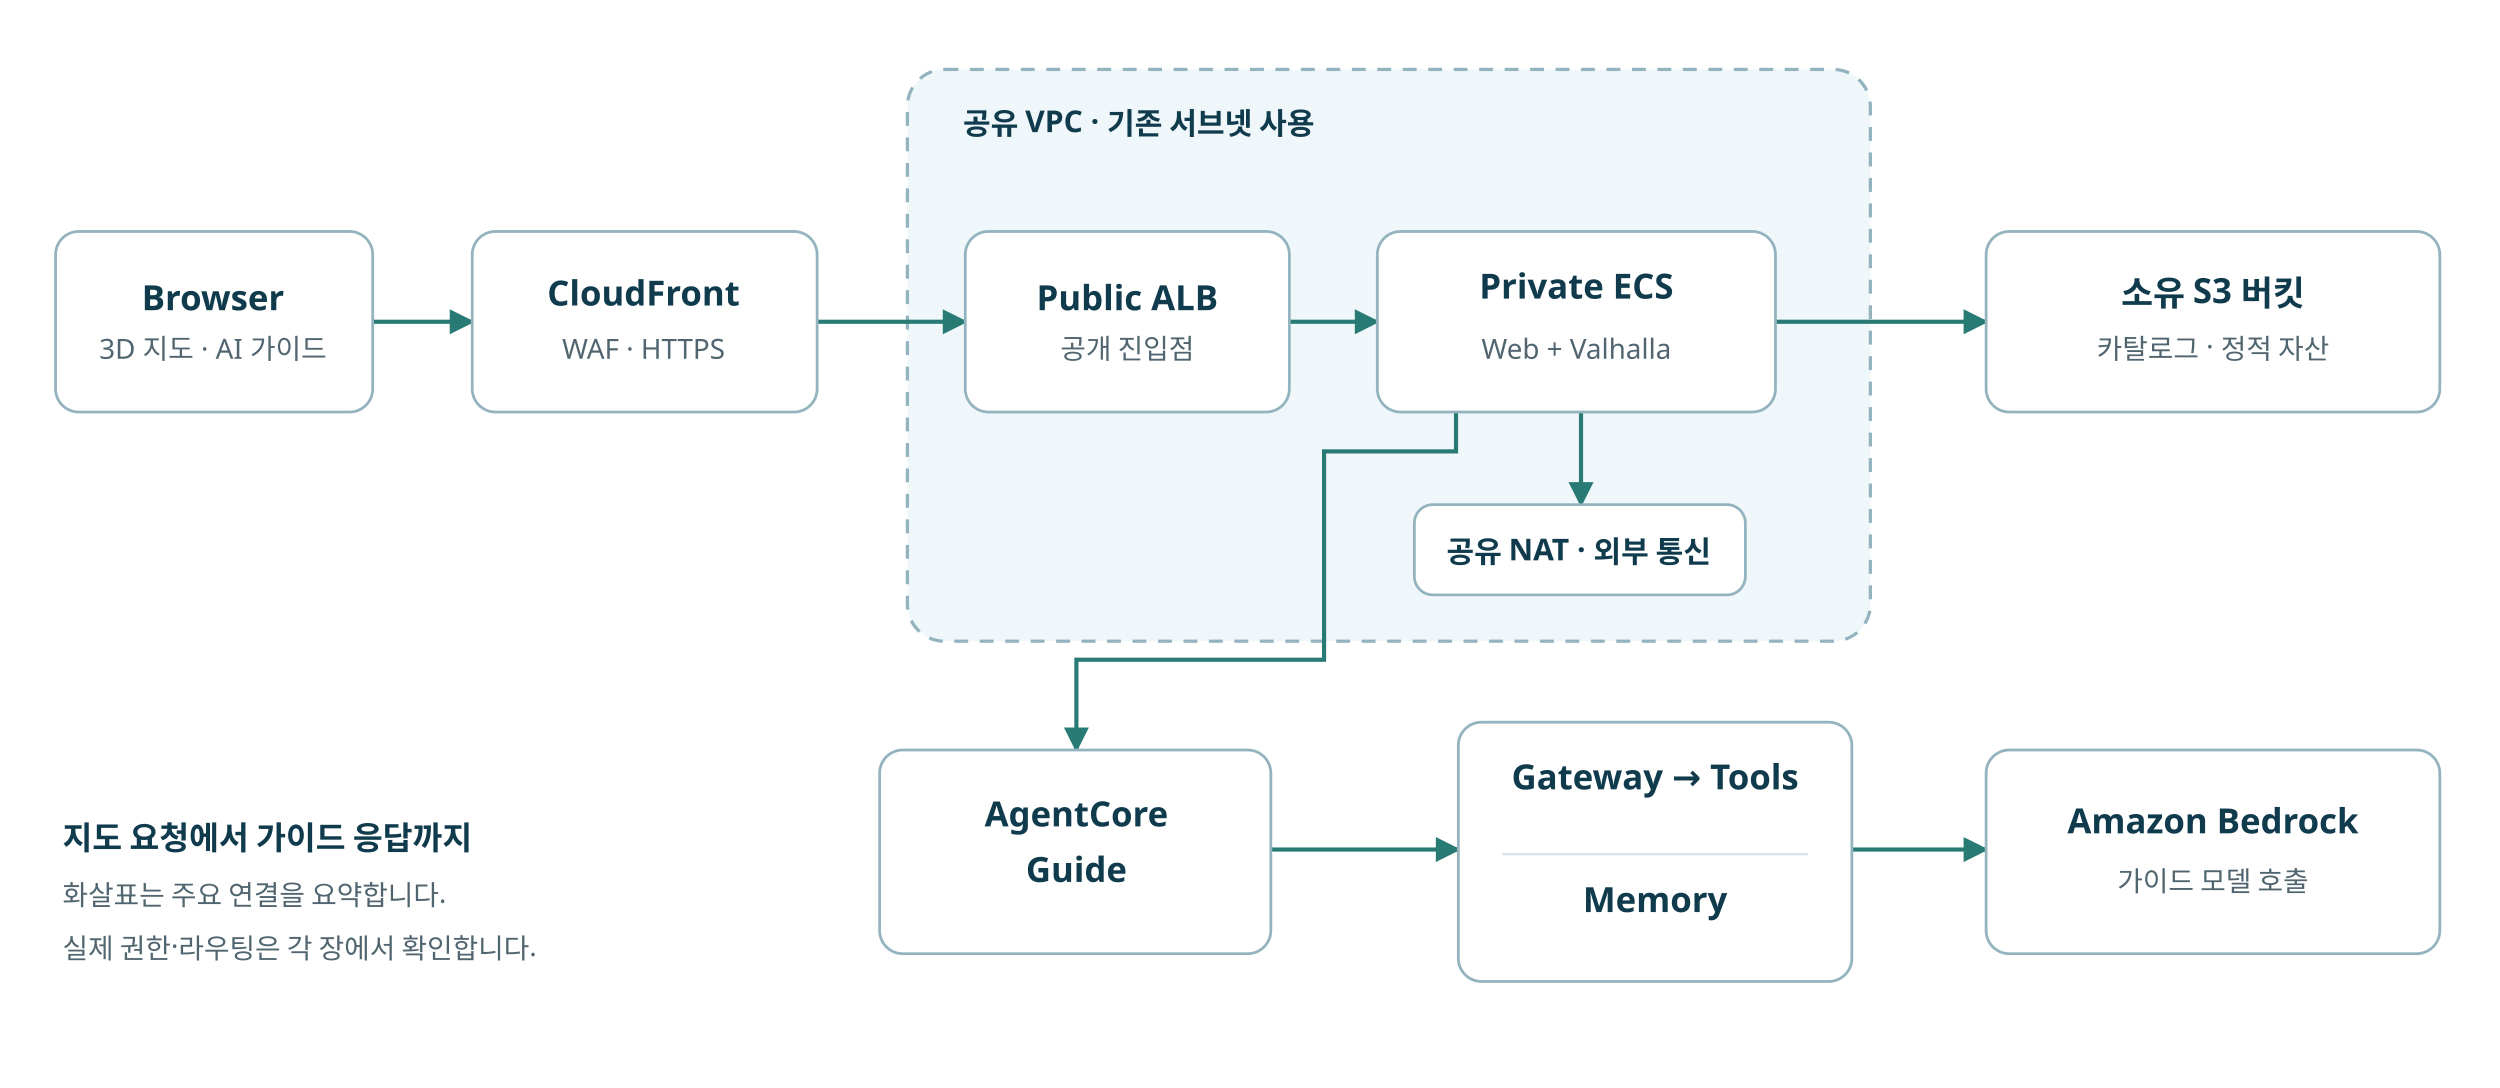
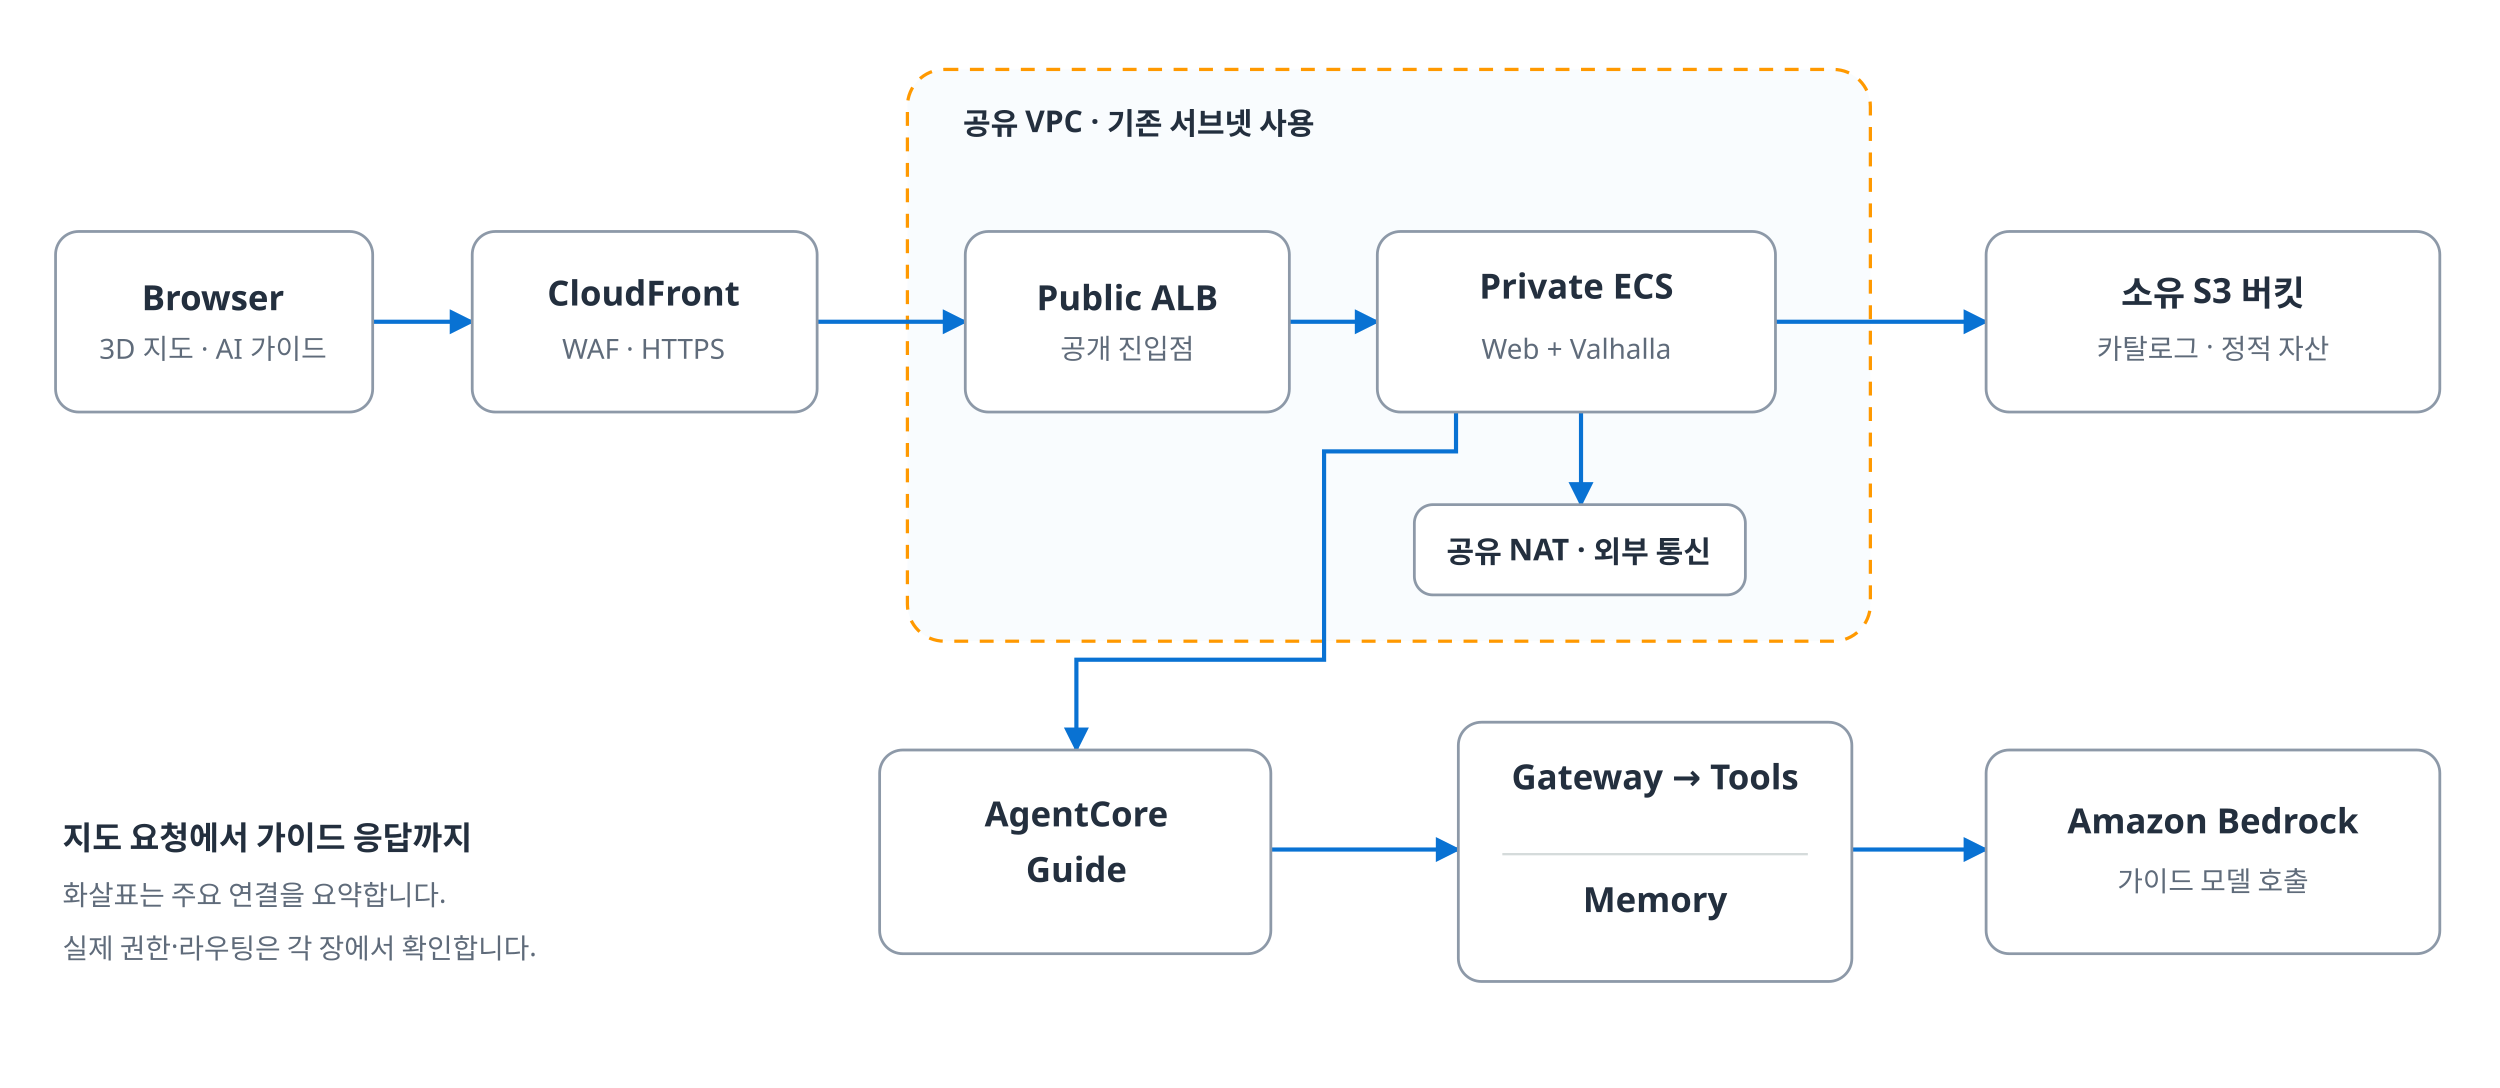
<svg xmlns="http://www.w3.org/2000/svg" viewBox="0 0 1080 470" role="img" aria-labelledby="system-map-title system-map-description">
  <defs>
    <marker id="system-arrow" viewBox="0 0 10 10" refX="9" refY="5" markerWidth="6" markerHeight="6" orient="auto-start-reverse">
-       <path d="M0 0 10 5 0 10Z" fill="var(--teal, #287b74)" />
+       <path d="M0 0 10 5 0 10Z" fill="var(--interactive, #0972d3)" />
    </marker>
  </defs>
  <g font-family="NanumSquare, sans-serif">
-     <rect x="392" y="30" width="416" height="247" rx="16" fill="var(--sky, #dceef4)" fill-opacity=".48" stroke="var(--line-strong, #93b3be)" stroke-width="1.4" stroke-dasharray="6 5" />
-     <text x="416" y="58" font-size="13" font-weight="700" fill="var(--strong, #103b4d)">공유 VPC · 기존 서브넷 사용</text>
-     <g fill="none" stroke="var(--teal, #287b74)" stroke-width="1.8" marker-end="url(#system-arrow)">
+     <rect x="392" y="30" width="416" height="247" rx="16" fill="var(--interactive-soft, #f2f8fd)" fill-opacity=".48" stroke="var(--brand-orange, #ff9900)" stroke-width="1.4" stroke-dasharray="6 5" />
+     <text x="416" y="58" font-size="13" font-weight="700" fill="var(--strong, #232f3e)">공유 VPC · 기존 서브넷 사용</text>
+     <g fill="none" stroke="var(--interactive, #0972d3)" stroke-width="1.8" marker-end="url(#system-arrow)">
      <path d="M161 139h43" />
      <path d="M353 139h64" />
      <path d="M557 139h38" />
      <path d="M767 139h91" />
      <path d="M683 177v41" />
      <path d="M629 177v18h-57v90H465v39" />
      <path d="M549 367h81" />
      <path d="M800 367h58" />
    </g>
-     <g fill="var(--surface, #fff)" stroke="var(--line-strong, #93b3be)" stroke-width="1.2">
+     <g fill="var(--surface, #fff)" stroke="var(--line-strong, #8d99a8)" stroke-width="1.2">
      <rect x="24" y="100" width="137" height="78" rx="10" />
      <rect x="204" y="100" width="149" height="78" rx="10" />
      <rect x="417" y="100" width="140" height="78" rx="10" />
      <rect x="595" y="100" width="172" height="78" rx="10" />
      <rect x="858" y="100" width="196" height="78" rx="10" />
      <rect x="611" y="218" width="143" height="39" rx="8" />
      <rect x="380" y="324" width="169" height="88" rx="10" />
      <rect x="630" y="312" width="170" height="112" rx="10" />
      <rect x="858" y="324" width="196" height="88" rx="10" />
    </g>
-     <g fill="var(--strong, #103b4d)" text-anchor="middle" font-size="15" font-weight="700">
+     <g fill="var(--strong, #232f3e)" text-anchor="middle" font-size="15" font-weight="700">
      <text x="92" y="134">Browser</text>
      <text x="278" y="132">CloudFront</text>
      <text x="487" y="134">Public ALB</text>
      <text x="681" y="129">Private ECS</text>
      <text x="956" y="132">소유 S3 버킷</text>
      <text x="682" y="243" font-size="13">공유 NAT · 외부 통신</text>
      <text x="465" y="357">AgentCore</text>
      <text x="465" y="381">Guide</text>
      <text x="715" y="341">Gateway → Tools</text>
      <text x="715" y="394">Memory</text>
      <text x="956" y="360">Amazon Bedrock</text>
    </g>
-     <g fill="var(--muted, #506570)" text-anchor="middle" font-size="12">
+     <g fill="var(--muted, #5f6b7a)" text-anchor="middle" font-size="12">
      <text x="92" y="155">3D 지도 · AI 가이드</text>
      <text x="278" y="155">WAF · HTTPS</text>
      <text x="487" y="155">공개 진입점</text>
      <text x="681" y="155">Web + Valhalla</text>
      <text x="956" y="155">카탈로그 · 정적 자산</text>
      <text x="956" y="385">가이드 모델 호출</text>
    </g>
-     <path d="M649 369h132" stroke="var(--line, #d8e3e8)" stroke-width="1" />
-     <text x="27" y="367" font-size="14" font-weight="700" fill="var(--strong, #103b4d)">지도 요청에서 가이드 응답까지</text>
-     <text x="27" y="391" font-size="12" fill="var(--muted, #506570)">화살표는 주요 연결을 요약합니다.</text>
-     <text x="27" y="414" font-size="12" fill="var(--muted, #506570)">실제 권한·라우팅은 각 장에서 확인합니다.</text>
+     <path d="M649 369h132" stroke="var(--line, #d5dbdb)" stroke-width="1" />
+     <text x="27" y="367" font-size="14" font-weight="700" fill="var(--strong, #232f3e)">지도 요청에서 가이드 응답까지</text>
+     <text x="27" y="391" font-size="12" fill="var(--muted, #5f6b7a)">화살표는 주요 연결을 요약합니다.</text>
+     <text x="27" y="414" font-size="12" fill="var(--muted, #5f6b7a)">실제 권한·라우팅은 각 장에서 확인합니다.</text>
  </g>
</svg>
